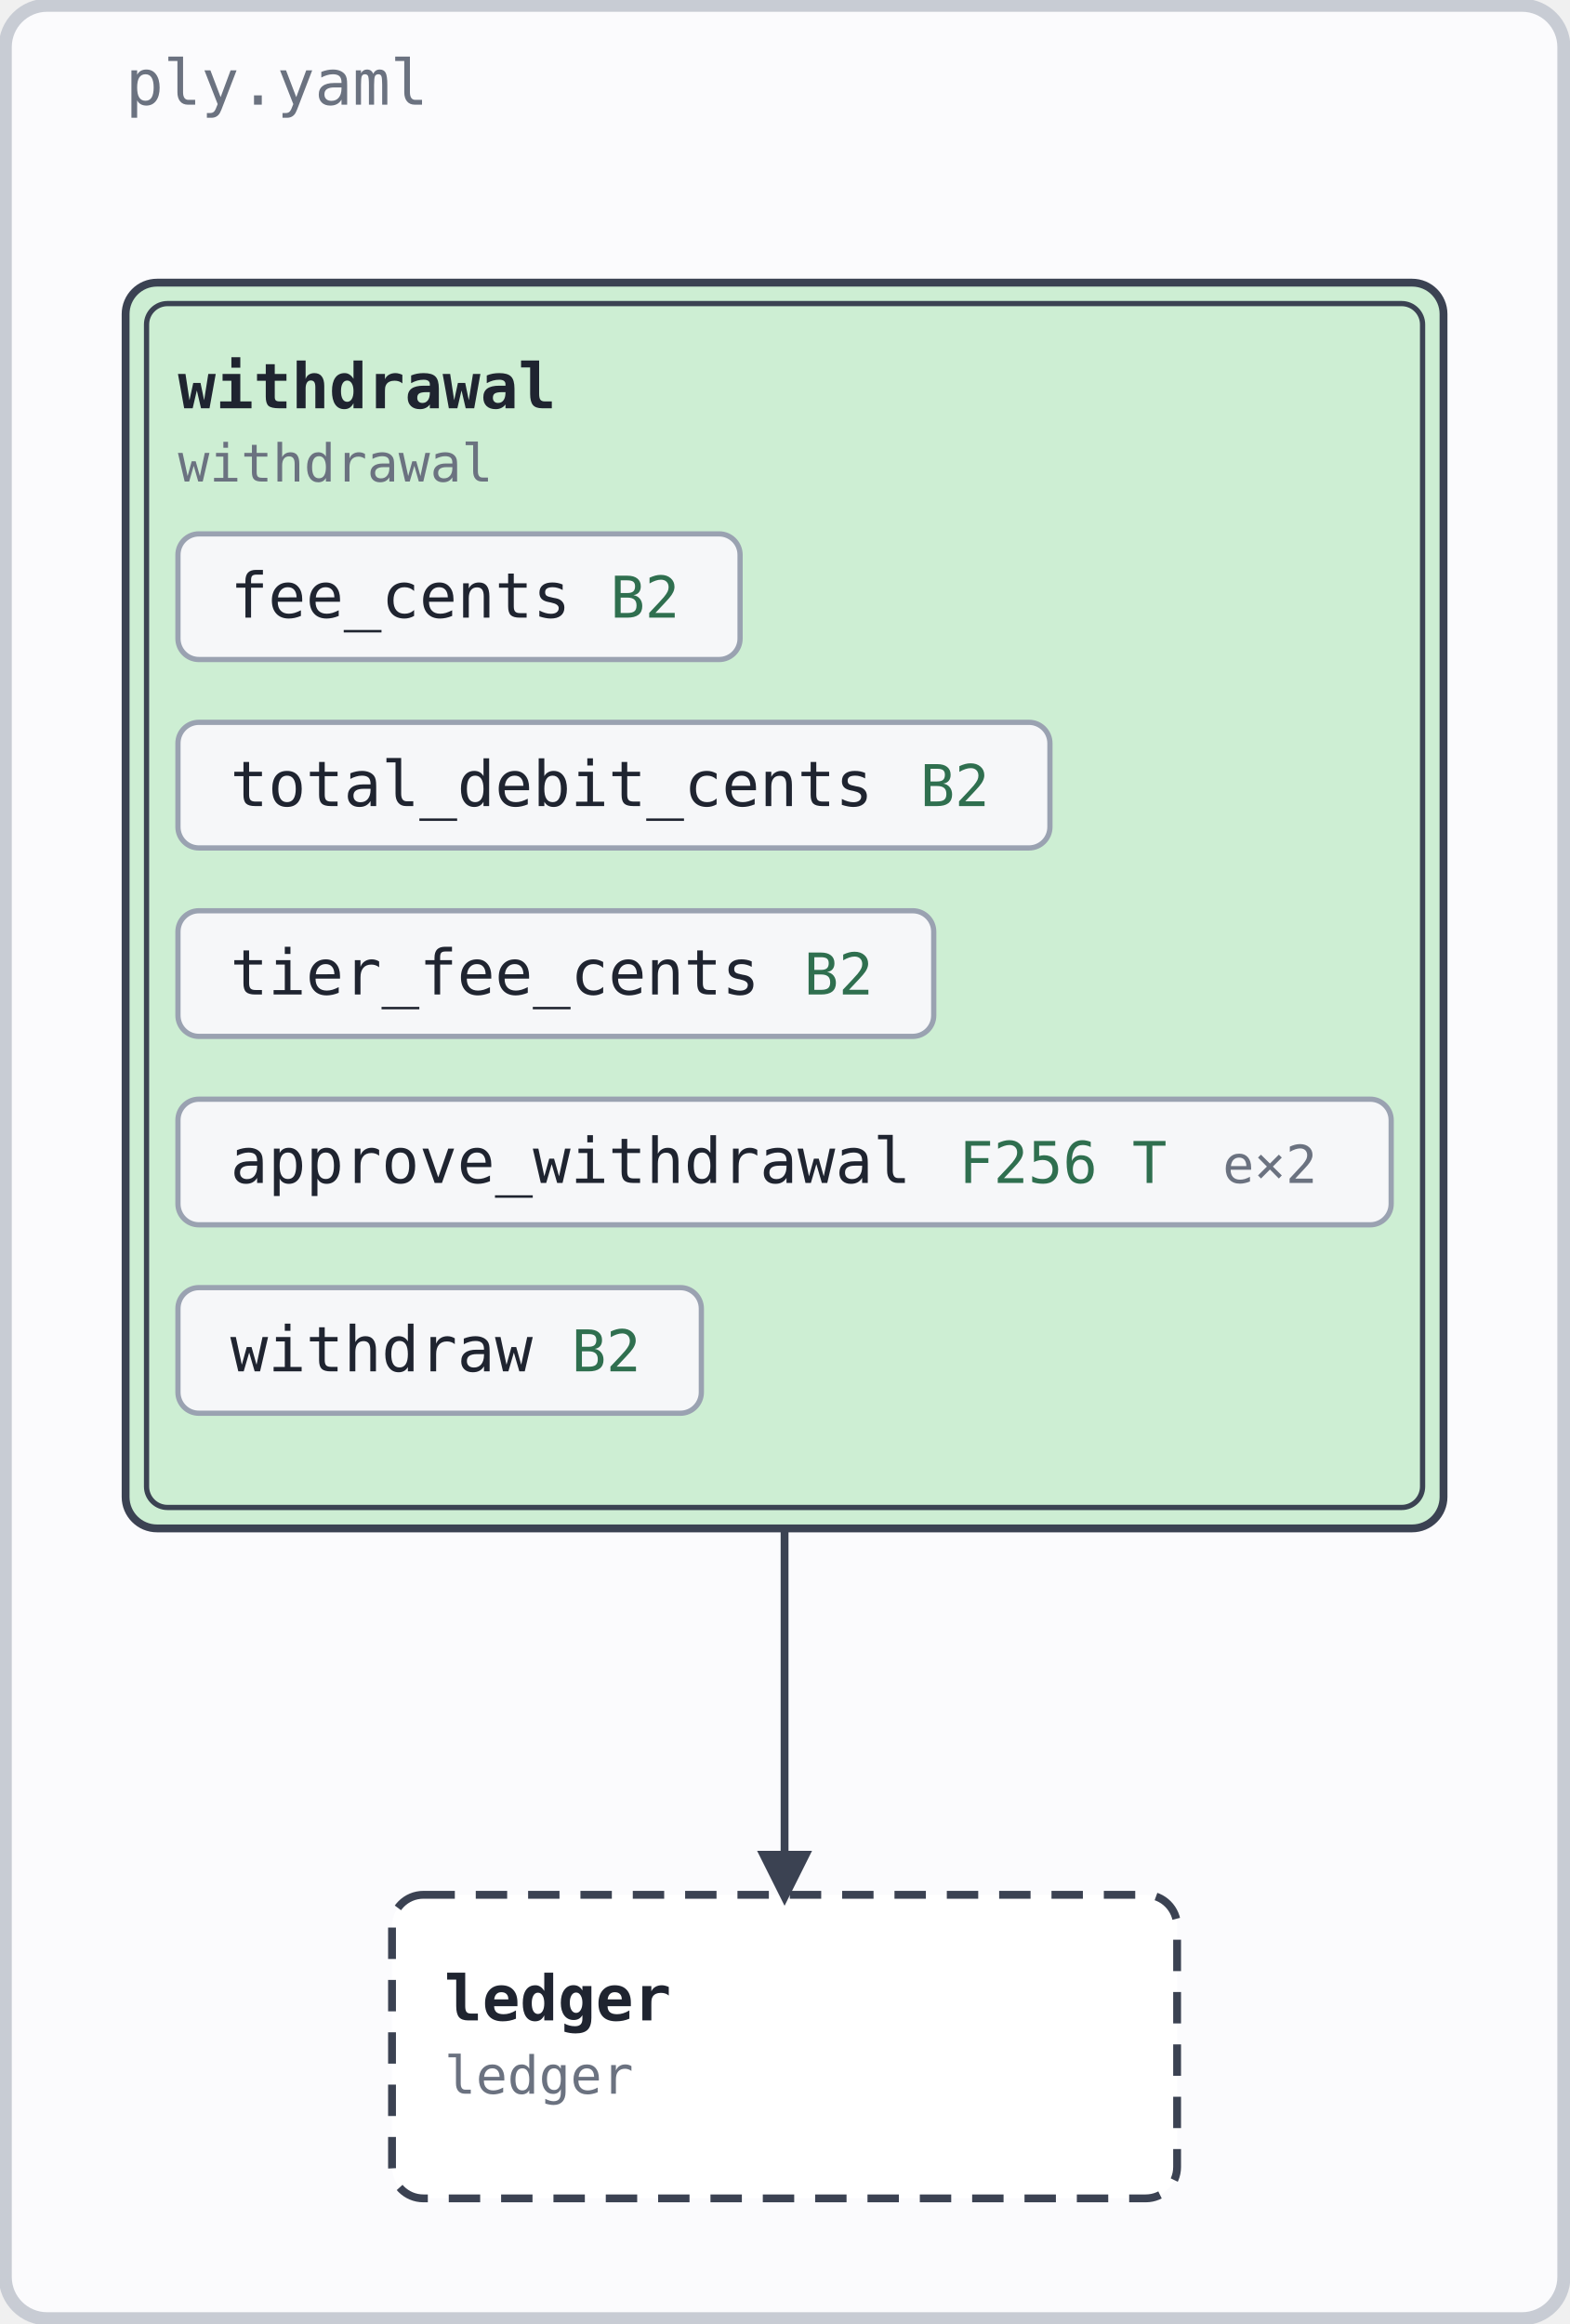
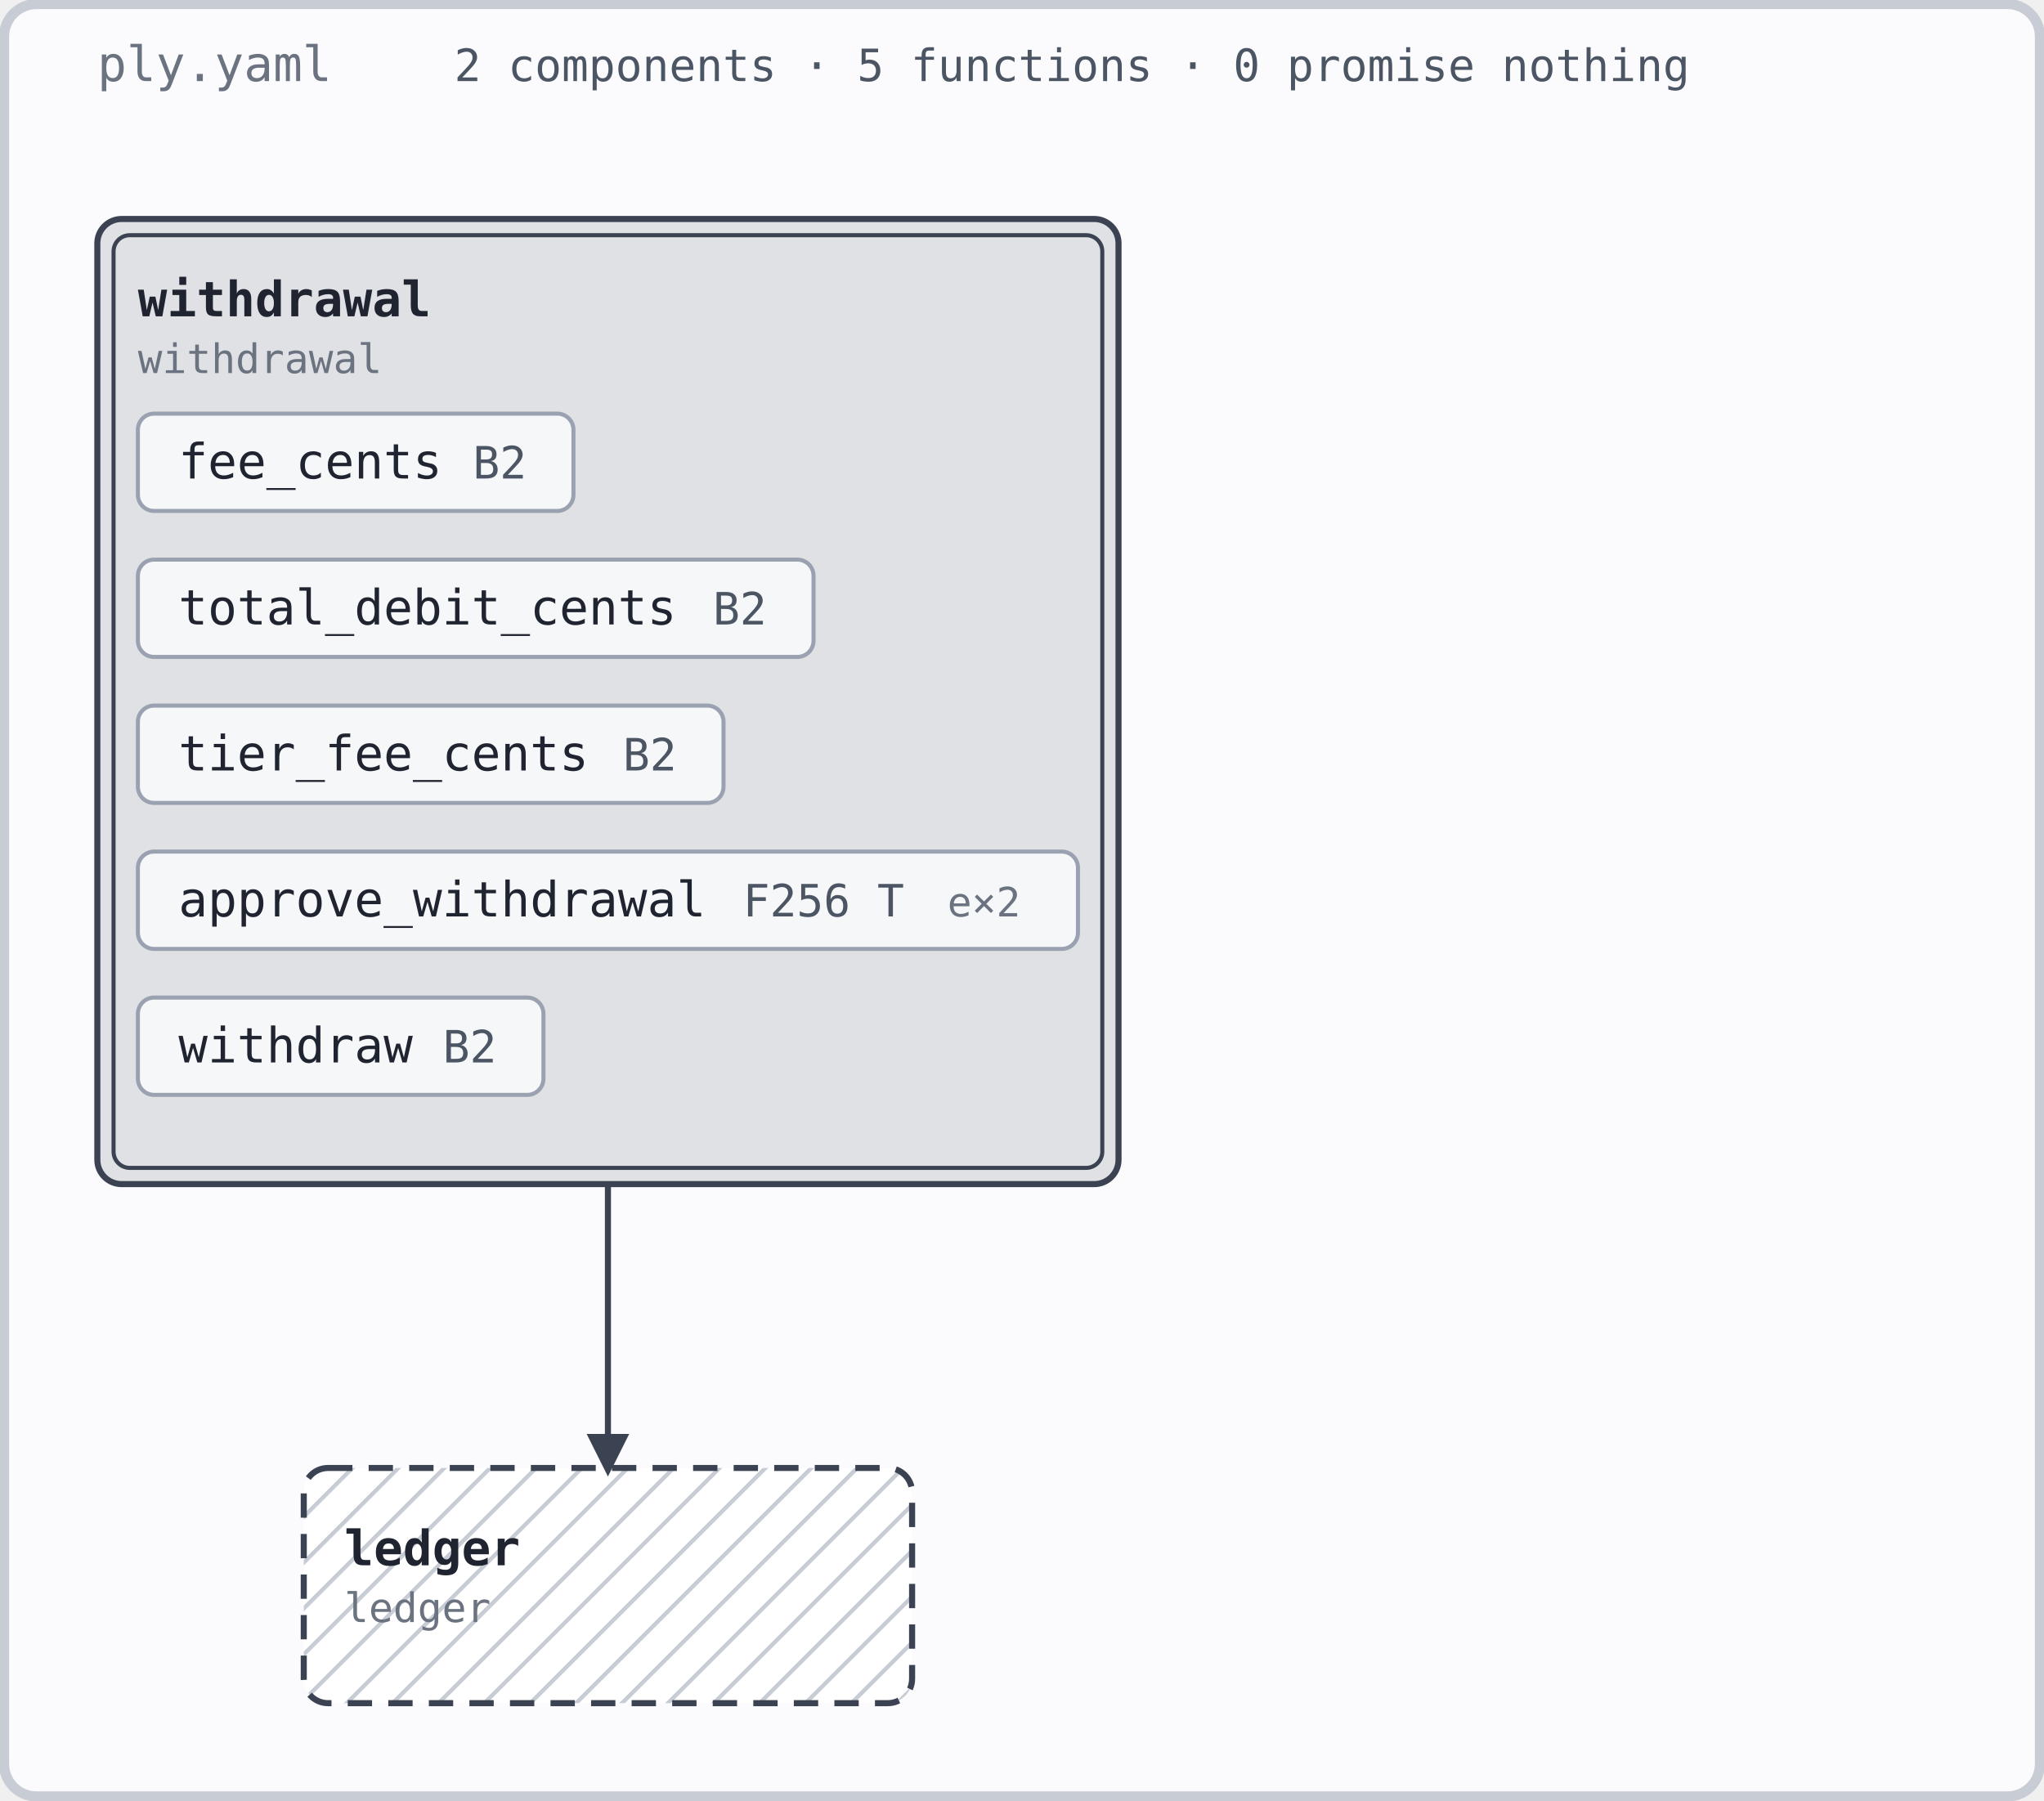
- <svg xmlns="http://www.w3.org/2000/svg" width="299.8" height="444.0" viewBox="0 0 299.8 444.0" font-family="monospace" font-size="12">
-   <style>.workspace-frame{fill:#fbfbfd;stroke:#c8ccd4;stroke-width:2.5}.workspace-title{fill:#6b7280}.component-box{stroke:#3b4252;stroke-width:1.5}.hollow-box{stroke-dasharray:6 4}.collapsed-stack{stroke:#3b4252;stroke-width:1.5}.pure-seal{fill:none;stroke:#3b4252}.strict-notch{fill:#1f2430}.component-name{fill:#1f2430;font-weight:bold}.component-anchor{fill:#6b7280;font-size:10px}.component-owns{fill:#6b7280;font-size:10px;font-style:italic}.ceiling-unclaimed{fill:#fff}.ceiling-tested{fill:#eaf6ec}.ceiling-fuzzed{fill:#cdeed3}.ceiling-bounded{fill:#a3e0b3}.ceiling-proved{fill:#78d194}.contract-mark{fill:#1f2430}.cap-badge rect{fill:#fdecec;stroke:#c9534f}.cap-badge text{fill:#8f2f2c;font-size:10px}.profile-tag rect{fill:#eef2fb;stroke:#5570a8}.profile-tag text{fill:#334b78;font-size:10px}.fn-chip-box{fill:#f6f7f9;stroke:#9aa2b1}.fn-chip-box-synth{fill:#ecdff5;stroke:#9aa2b1}.fn-name{fill:#1f2430}.fn-checks{fill:#2f6f4f;font-size:11px}.fn-check-with{fill:#6b7280;font-size:10px}.fn-examples{fill:#6b7280;font-size:10px}.fn-shield{fill:none;stroke:#9a7a1f;font-size:13px}.unresolved-pin circle,.registry-pin circle{fill:#fff6d8;stroke:#b08900}.pin-label{fill:#7a5c00;font-size:10px;text-anchor:middle}.edge-line{fill:none;stroke:#3b4252;stroke-width:1.5}.edge-label{fill:#3b4252;font-size:10px;text-anchor:middle}.deny-line{fill:none;stroke:#c9534f;stroke-width:1.5}.deny-bar{stroke:#c9534f;stroke-width:3}.deny-except{fill:#8f2f2c;font-size:10px;text-anchor:middle}.any-node circle{fill:#eceef2;stroke:#9aa2b1}.any-label{fill:#4b5563;text-anchor:middle}.external-box{fill:none;stroke:#3b4252;stroke-width:1.5}#arrow path{fill:#3b4252}</style>
+ <svg xmlns="http://www.w3.org/2000/svg" width="504.0" height="444.0" viewBox="0 0 504.0 444.0" font-family="monospace" font-size="12">
+   <style>.workspace-frame{fill:#fbfbfd;stroke:#c8ccd4;stroke-width:2.5}.workspace-title{fill:#6b7280}.verdict-strip-text{fill:#4b5563;font-size:11px}.component-box{stroke:#3b4252;stroke-width:1.5}.hollow-box{stroke-dasharray:6 4}.collapsed-stack{stroke:#3b4252;stroke-width:1.5}.pure-seal{fill:none;stroke:#3b4252}.strict-notch{fill:#1f2430}.component-name{fill:#1f2430;font-weight:bold}.component-anchor{fill:#6b7280;font-size:10px}.component-owns{fill:#6b7280;font-size:10px;font-style:italic}.ceiling-unclaimed{fill:url(#unclaimed-hatch)}.ceiling-tested{fill:#f0f1f2}.ceiling-fuzzed{fill:#dfe1e4}.ceiling-bounded{fill:#c7cad0}.ceiling-proved{fill:#aab0b9}.contract-mark{fill:#1f2430}.fn-clause{font:11px ui-monospace,SFMono-Regular,Menlo,monospace;fill:#3c4658}.cap-badge rect{fill:#eceef2;stroke:#9aa2b1}.cap-badge text{fill:#4b5563;font-size:10px}.profile-tag rect{fill:#eef2fb;stroke:#5570a8}.profile-tag text{fill:#334b78;font-size:10px}.fn-chip-box{fill:#f6f7f9;stroke:#9aa2b1}.fn-chip-box-synth{fill:#ecdff5;stroke:#9aa2b1}.fn-name{fill:#1f2430}.fn-checks{fill:#4b5563;font-size:11px}.fn-check-with{fill:#6b7280;font-size:10px}.fn-examples{fill:#6b7280;font-size:10px}.fn-shield{fill:none;stroke:#9a7a1f;font-size:13px}.unresolved-pin circle,.registry-pin circle{fill:#fff6d8;stroke:#b08900}.pin-label{fill:#7a5c00;font-size:10px;text-anchor:middle}.edge-line{fill:none;stroke:#3b4252;stroke-width:1.5}.edge-label{fill:#3b4252;font-size:10px;text-anchor:middle}.deny-line{fill:none;stroke:#c9534f;stroke-width:1.5}.deny-bar{stroke:#c9534f;stroke-width:3}.deny-except{fill:#8f2f2c;font-size:10px;text-anchor:middle}.any-node circle{fill:#eceef2;stroke:#9aa2b1}.any-label{fill:#4b5563;text-anchor:middle}.external-box{fill:none;stroke:#3b4252;stroke-width:1.5}#arrow path{fill:#3b4252}</style>
  <defs>
    <marker id="arrow" viewBox="0 0 10 10" refX="8" refY="5" markerWidth="7" markerHeight="7" orient="auto-start-reverse">
      <path d="M 0 0 L 10 5 L 0 10 z" />
    </marker>
+     <pattern id="unclaimed-hatch" patternUnits="userSpaceOnUse" width="8" height="8" patternTransform="rotate(45)">
+       <rect width="8" height="8" fill="#fff" />
+       <line x1="0" y1="0" x2="0" y2="8" stroke="#c8ccd4" stroke-width="2" />
+     </pattern>
  </defs>
-   <rect class="workspace-frame" x="1" y="1" width="297.8" height="442.0" rx="8" />
+   <rect class="workspace-frame" x="1" y="1" width="502.0" height="442.0" rx="8" />
  <g>
    <text class="workspace-title" x="24.0" y="20">ply.yaml</text>
+   </g>
+   <g class="verdict-strip">
+     <text class="verdict-strip-text" x="112.0" y="20">2 components · 5 functions · 0 promise nothing</text>
  </g>
  <g transform="translate(74.9,362.0)">
    <g class="component" data-name="ledger">
      <rect class="component-box ceiling-unclaimed hollow-box" x="0" y="0" width="150.0" height="58.0" rx="6" />
      <text class="component-name" x="10.0" y="24.0">ledger</text>
      <text class="component-anchor" x="10.0" y="38.0">ledger</text>
    </g>
  </g>
  <g transform="translate(24.0,54.0)">
    <g class="component" data-name="withdrawal">
      <rect class="component-box ceiling-fuzzed" x="0" y="0" width="251.8" height="238.0" rx="6" />
      <rect class="pure-seal" x="4" y="4" width="243.8" height="230.0" rx="4" />
      <text class="component-name" x="10.0" y="24.0">withdrawal</text>
      <text class="component-anchor" x="10.0" y="38.0">withdrawal</text>
      <g transform="translate(10.0,48.0)">
        <g class="fn-chip" data-fn="fee_cents">
          <rect class="fn-chip-box" x="0" y="0" width="107.4" height="24.0" rx="4" />
          <text class="fn-name" x="10.0" y="16.0">fee_cents</text>
          <text class="fn-checks" x="82.6" y="16.0">B2</text>
        </g>
      </g>
      <g transform="translate(10.0,84.0)">
        <g class="fn-chip" data-fn="total_debit_cents">
          <rect class="fn-chip-box" x="0" y="0" width="166.6" height="24.0" rx="4" />
          <text class="fn-name" x="10.0" y="16.0">total_debit_cents</text>
          <text class="fn-checks" x="141.8" y="16.0">B2</text>
        </g>
      </g>
      <g transform="translate(10.0,120.0)">
        <g class="fn-chip" data-fn="tier_fee_cents">
          <rect class="fn-chip-box" x="0" y="0" width="144.4" height="24.0" rx="4" />
          <text class="fn-name" x="10.0" y="16.0">tier_fee_cents</text>
          <text class="fn-checks" x="119.6" y="16.0">B2</text>
        </g>
      </g>
      <g transform="translate(10.0,156.0)">
        <g class="fn-chip" data-fn="approve_withdrawal">
          <rect class="fn-chip-box" x="0" y="0" width="231.8" height="24.0" rx="4" />
          <text class="fn-name" x="10.0" y="16.0">approve_withdrawal</text>
          <text class="fn-checks" x="149.2" y="16.0">F256 T</text>
          <text class="fn-examples" x="199.6" y="16.0">e×2</text>
        </g>
      </g>
      <g transform="translate(10.0,192.0)">
        <g class="fn-chip" data-fn="withdraw">
          <rect class="fn-chip-box" x="0" y="0" width="100.0" height="24.0" rx="4" />
          <text class="fn-name" x="10.0" y="16.0">withdraw</text>
          <text class="fn-checks" x="75.2" y="16.0">B2</text>
        </g>
      </g>
    </g>
  </g>
  <g class="edge-call">
    <path class="edge-line" d="M 149.9 292.0 L 149.9 362.0" marker-end="url(#arrow)" />
  </g>
</svg>
